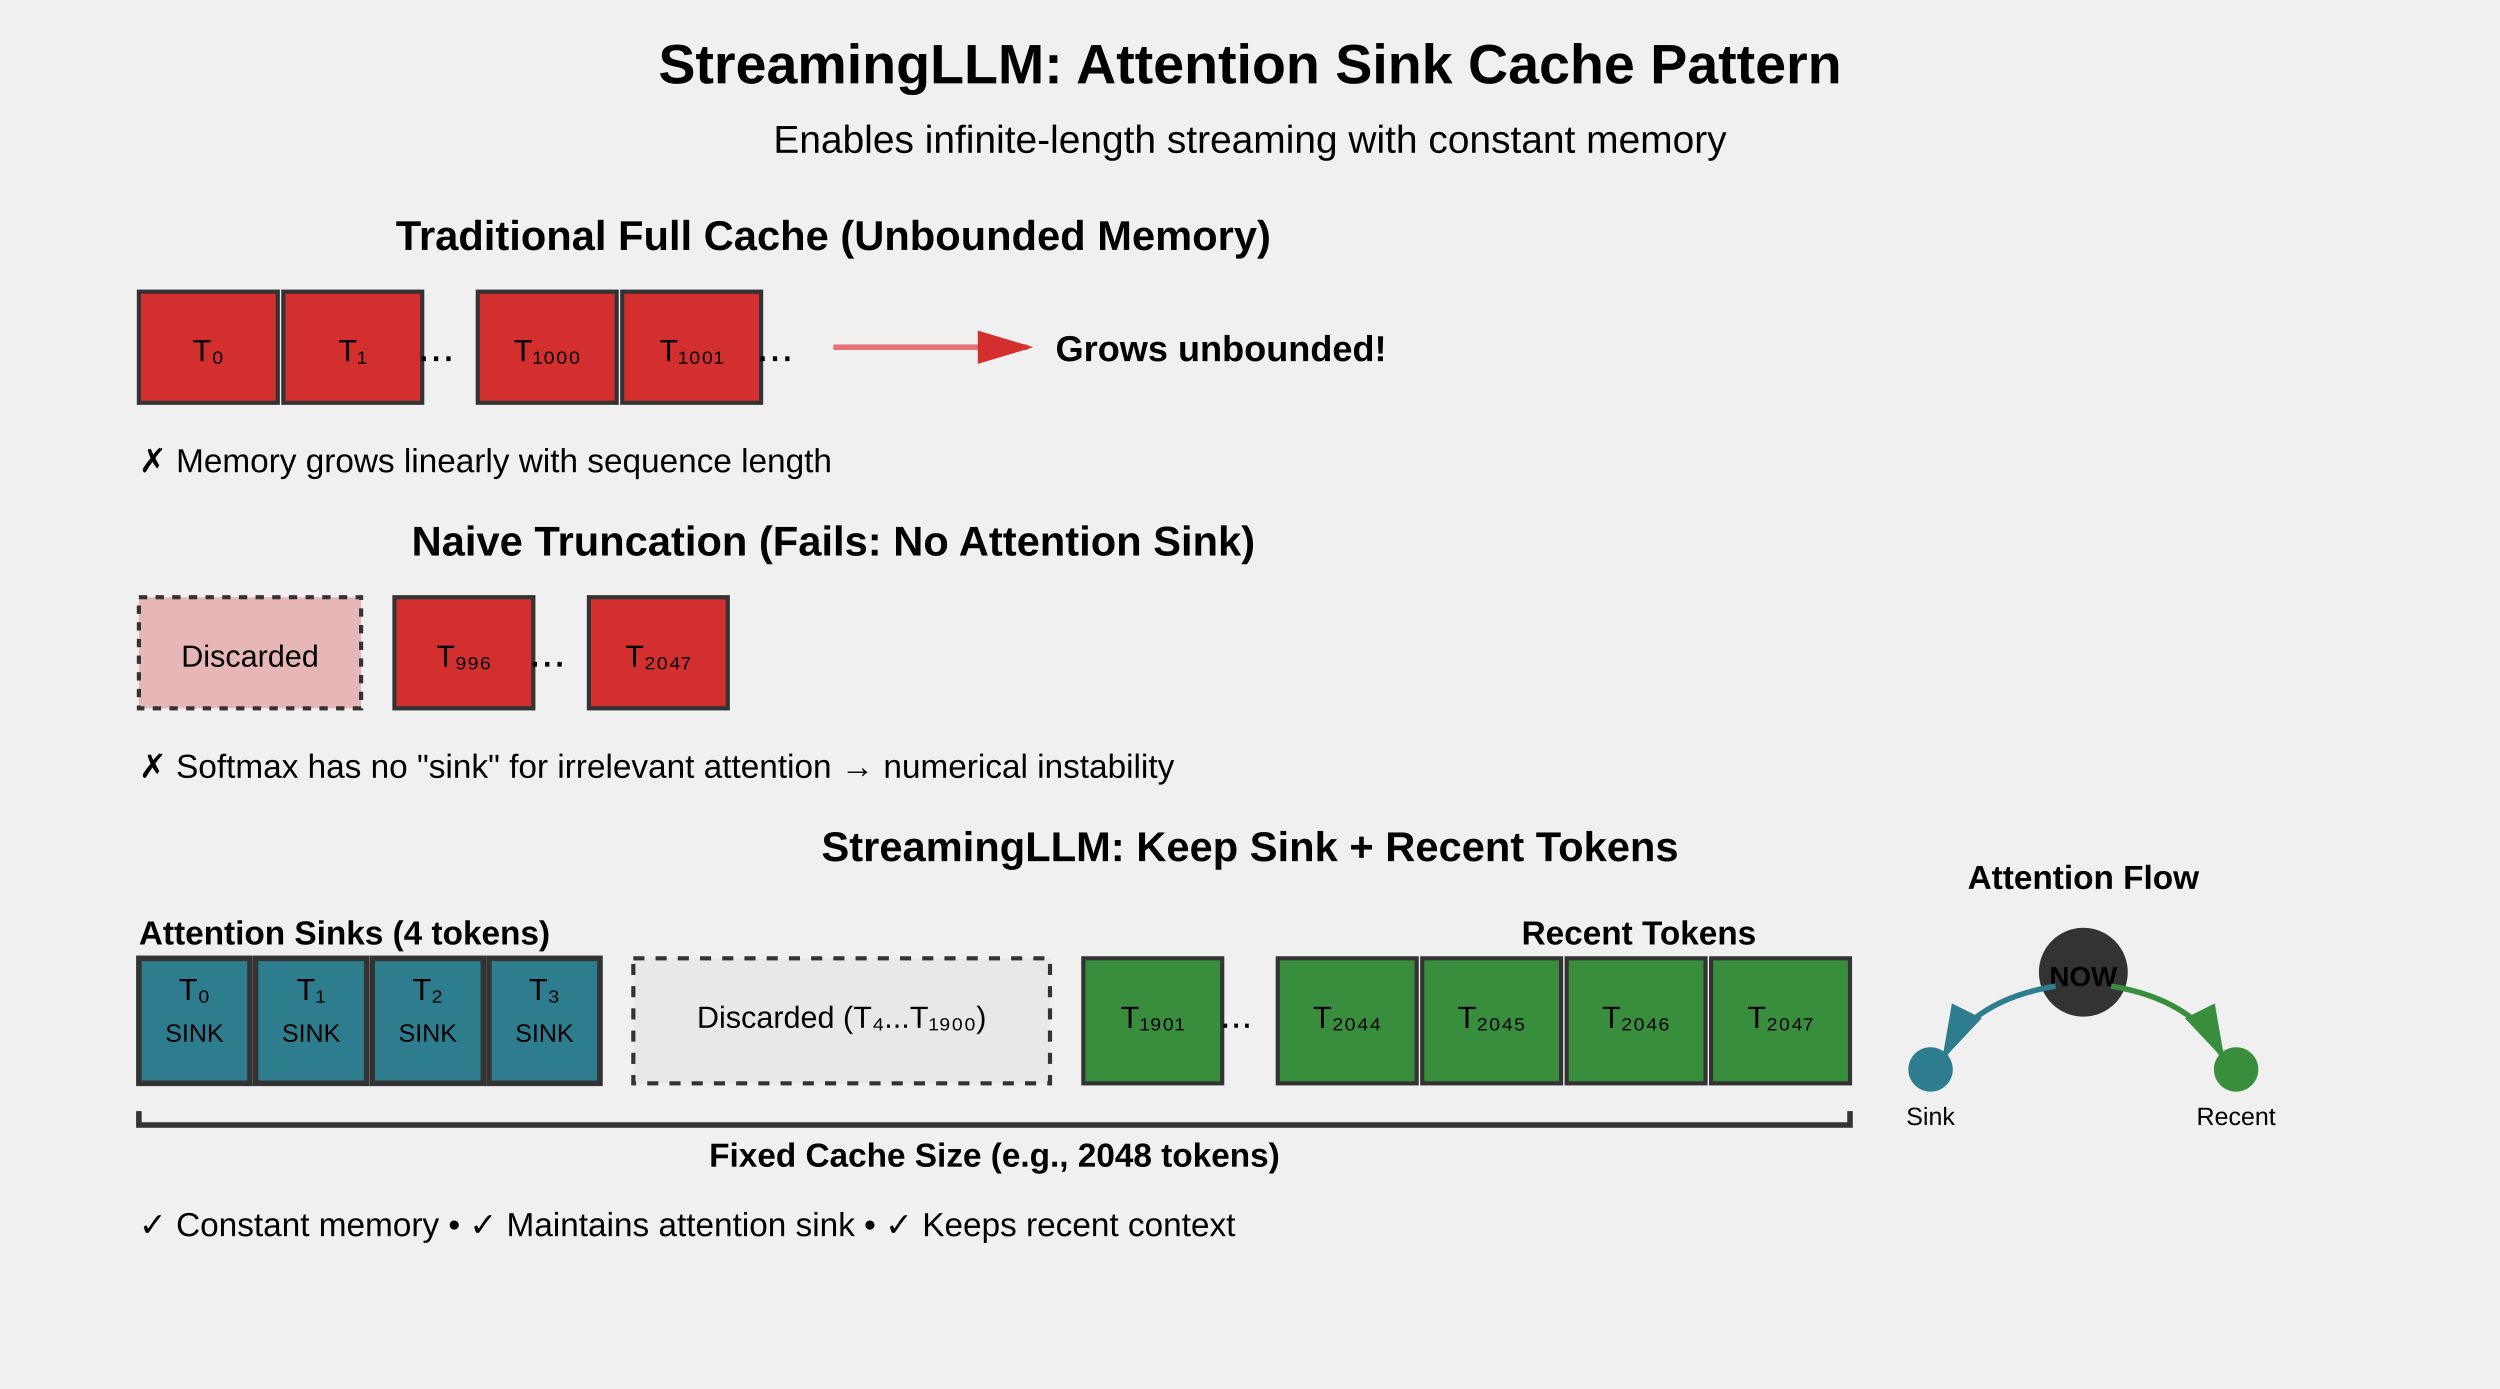
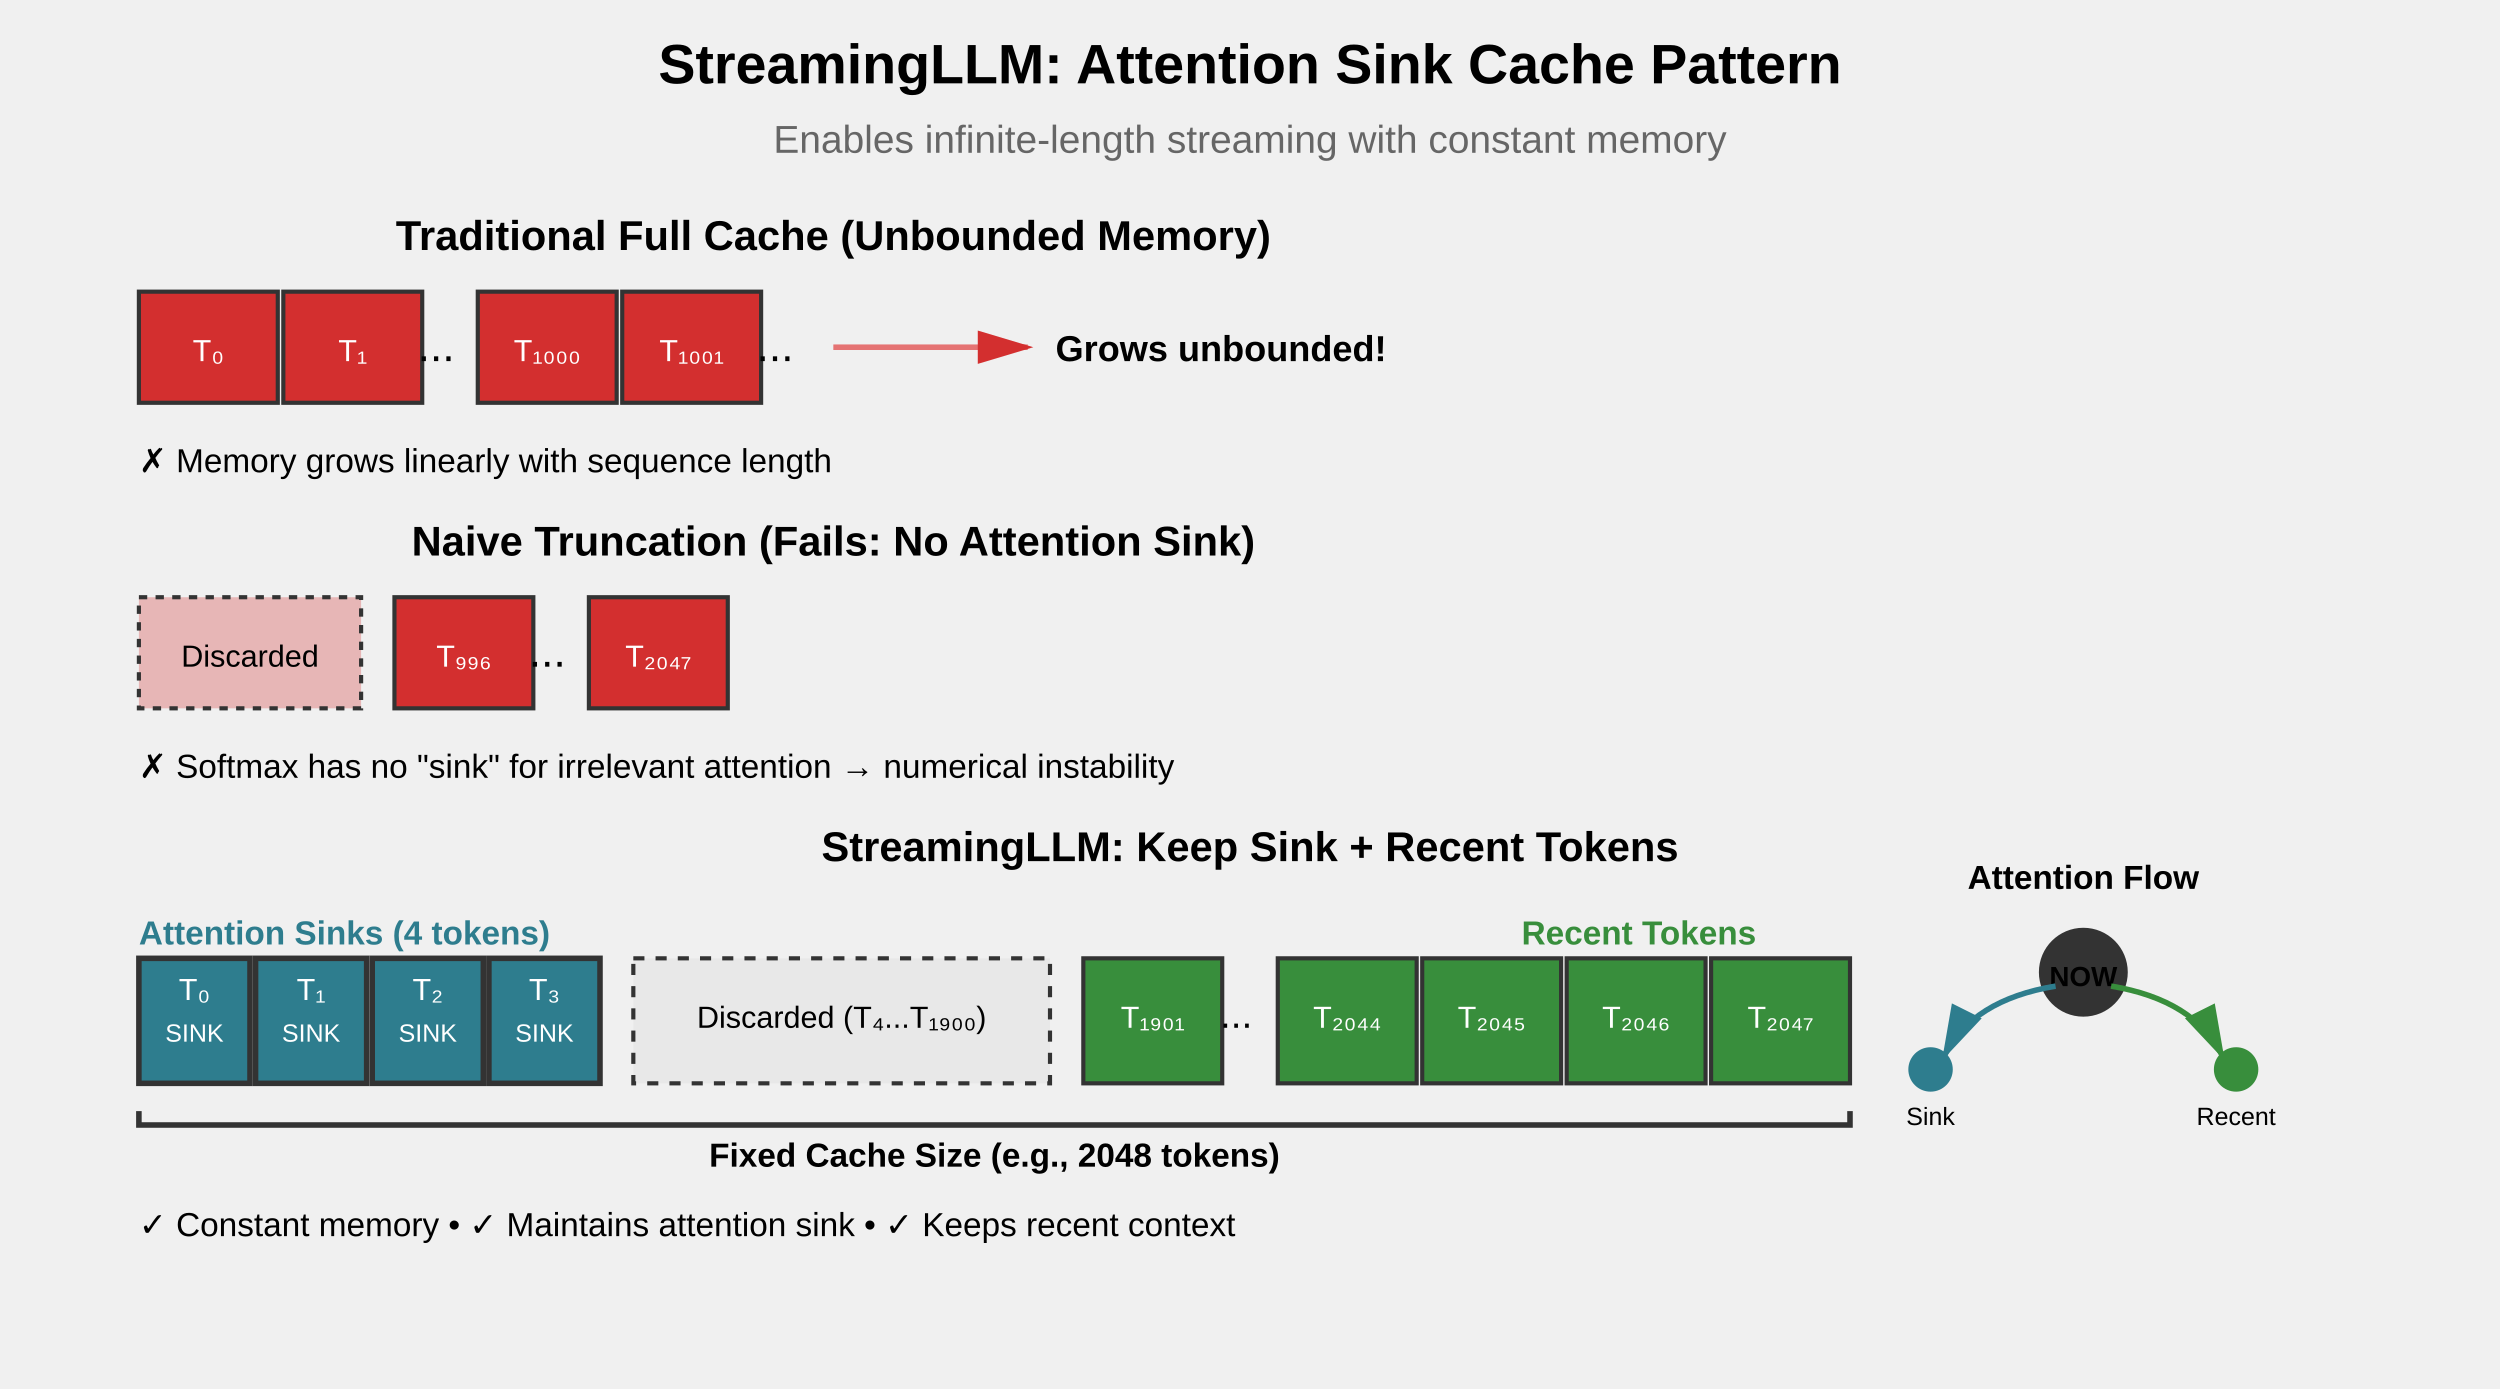
<svg xmlns="http://www.w3.org/2000/svg" viewBox="0 0 900 500">
  <style>
    /* Light mode (default) */
    text { fill: #000000; }
    .axis-text { fill: #000000; }
    .label-text { fill: #666666; }
    line[stroke="#333"] { stroke: #333333; }

    /* Dark mode */
    @media (prefers-color-scheme: dark) {
      text { fill: #ffffff; }
      .axis-text { fill: #ffffff; }
      .label-text { fill: #cccccc; }
      line[stroke="#333"] { stroke: #cccccc; }

      /* Keep white text white in dark mode (for colored backgrounds) */
      text[fill="#fff"],
      text[fill="#ffffff"],
      text[fill="white"] {
        fill: #ffffff;
      }

      /* Keep colored text readable in dark mode */
      text[fill="#E57373"] { fill: #ef5350; }
      text[fill="#81C784"] { fill: #66bb6a; }
      text[fill="#FFB74D"] { fill: #ffa726; }
      text[fill="#4A90A4"] { fill: #4fc3f7; }

      /* Darken colored backgrounds for contrast with white text */
      rect[fill="#2E7D8E"] { fill: #1d4f5c; }
      rect[fill="#388E3C"] { fill: #2c6b2f; }
      rect[fill="#D32F2F"] { fill: #8b1f1f; }
      circle[fill="#2E7D8E"] { fill: #1d4f5c; }
      circle[fill="#388E3C"] { fill: #2c6b2f; }
    }
  </style>
  <text x="450" y="30" font-family="Arial, sans-serif" font-size="20" font-weight="bold" fill="#333" text-anchor="middle">
    StreamingLLM: Attention Sink Cache Pattern
  </text>
-   <text x="450" y="55" font-family="Arial, sans-serif" font-size="14" fill="#666" text-anchor="middle">
+   <text x="450" y="55" font-family="Arial, sans-serif" font-size="14" style="fill: #666 !important;" text-anchor="middle">
    Enables infinite-length streaming with constant memory
  </text>
  <g transform="translate(50, 90)">
    <text x="250" y="0" font-family="Arial, sans-serif" font-size="15" font-weight="bold" fill="#333" text-anchor="middle">
      Traditional Full Cache (Unbounded Memory)
    </text>
    <rect x="0" y="15" width="50" height="40" fill="#D32F2F" stroke="#333" stroke-width="1.5" />
-     <text x="25" y="40" font-family="Arial, sans-serif" font-size="11" fill="#fff" text-anchor="middle">T₀</text>
+     <text x="25" y="40" font-family="Arial, sans-serif" font-size="11" style="fill: #fff !important;" text-anchor="middle">T₀</text>
    <rect x="52" y="15" width="50" height="40" fill="#D32F2F" stroke="#333" stroke-width="1.5" />
-     <text x="77" y="40" font-family="Arial, sans-serif" font-size="11" fill="#fff" text-anchor="middle">T₁</text>
+     <text x="77" y="40" font-family="Arial, sans-serif" font-size="11" style="fill: #fff !important;" text-anchor="middle">T₁</text>
    <text x="107" y="40" font-family="Arial, sans-serif" font-size="16" fill="#333" text-anchor="middle">...</text>
    <rect x="122" y="15" width="50" height="40" fill="#D32F2F" stroke="#333" stroke-width="1.5" />
-     <text x="147" y="40" font-family="Arial, sans-serif" font-size="11" fill="#fff" text-anchor="middle">T₁₀₀₀</text>
+     <text x="147" y="40" font-family="Arial, sans-serif" font-size="11" style="fill: #fff !important;" text-anchor="middle">T₁₀₀₀</text>
    <rect x="174" y="15" width="50" height="40" fill="#D32F2F" stroke="#333" stroke-width="1.5" />
-     <text x="199" y="40" font-family="Arial, sans-serif" font-size="11" fill="#fff" text-anchor="middle">T₁₀₀₁</text>
+     <text x="199" y="40" font-family="Arial, sans-serif" font-size="11" style="fill: #fff !important;" text-anchor="middle">T₁₀₀₁</text>
    <text x="229" y="40" font-family="Arial, sans-serif" font-size="16" fill="#333" text-anchor="middle">...</text>
    <path d="M 250 35 L 320 35" fill="none" stroke="#E57373" stroke-width="2" marker-end="url(#arrowhead-red)" />
    <text x="330" y="40" font-family="Arial, sans-serif" font-size="13" fill="#E57373" font-weight="bold">Grows unbounded!</text>
    <text x="0" y="80" font-family="Arial, sans-serif" font-size="12" fill="#666">
      ✗ Memory grows linearly with sequence length
    </text>
  </g>
  <g transform="translate(50, 200)">
    <text x="250" y="0" font-family="Arial, sans-serif" font-size="15" font-weight="bold" fill="#333" text-anchor="middle">
      Naive Truncation (Fails: No Attention Sink)
    </text>
    <rect x="0" y="15" width="80" height="40" fill="#D32F2F" fill-opacity="0.3" stroke="#333" stroke-width="1.5" stroke-dasharray="3,3" />
    <text x="40" y="40" font-family="Arial, sans-serif" font-size="11" fill="#000" text-anchor="middle">Discarded</text>
    <rect x="92" y="15" width="50" height="40" fill="#D32F2F" stroke="#333" stroke-width="1.5" />
-     <text x="117" y="40" font-family="Arial, sans-serif" font-size="11" fill="#fff" text-anchor="middle">T₉₉₆</text>
+     <text x="117" y="40" font-family="Arial, sans-serif" font-size="11" style="fill: #fff !important;" text-anchor="middle">T₉₉₆</text>
    <text x="147" y="40" font-family="Arial, sans-serif" font-size="16" fill="#333" text-anchor="middle">...</text>
    <rect x="162" y="15" width="50" height="40" fill="#D32F2F" stroke="#333" stroke-width="1.5" />
-     <text x="187" y="40" font-family="Arial, sans-serif" font-size="11" fill="#fff" text-anchor="middle">T₂₀₄₇</text>
+     <text x="187" y="40" font-family="Arial, sans-serif" font-size="11" style="fill: #fff !important;" text-anchor="middle">T₂₀₄₇</text>
    <text x="0" y="80" font-family="Arial, sans-serif" font-size="12" fill="#666">
      ✗ Softmax has no "sink" for irrelevant attention → numerical instability
    </text>
  </g>
  <g transform="translate(50, 310)">
    <text x="400" y="0" font-family="Arial, sans-serif" font-size="15" font-weight="bold" fill="#333" text-anchor="middle">
      StreamingLLM: Keep Sink + Recent Tokens
    </text>
-     <text x="0" y="30" font-family="Arial, sans-serif" font-size="12" font-weight="bold" fill="#2E7D8E">
+     <text x="0" y="30" font-family="Arial, sans-serif" font-size="12" font-weight="bold" style="fill: #2E7D8E !important;">
      Attention Sinks (4 tokens)
    </text>
    <rect x="0" y="35" width="40" height="45" fill="#2E7D8E" stroke="#333" stroke-width="2" />
-     <text x="20" y="50" font-family="Arial, sans-serif" font-size="11" fill="#fff" text-anchor="middle">T₀</text>
-     <text x="20" y="65" font-family="Arial, sans-serif" font-size="9" fill="#fff" text-anchor="middle">SINK</text>
+     <text x="20" y="50" font-family="Arial, sans-serif" font-size="11" style="fill: #fff !important;" text-anchor="middle">T₀</text>
+     <text x="20" y="65" font-family="Arial, sans-serif" font-size="9" style="fill: #fff !important;" text-anchor="middle">SINK</text>
    <rect x="42" y="35" width="40" height="45" fill="#2E7D8E" stroke="#333" stroke-width="2" />
-     <text x="62" y="50" font-family="Arial, sans-serif" font-size="11" fill="#fff" text-anchor="middle">T₁</text>
-     <text x="62" y="65" font-family="Arial, sans-serif" font-size="9" fill="#fff" text-anchor="middle">SINK</text>
+     <text x="62" y="50" font-family="Arial, sans-serif" font-size="11" style="fill: #fff !important;" text-anchor="middle">T₁</text>
+     <text x="62" y="65" font-family="Arial, sans-serif" font-size="9" style="fill: #fff !important;" text-anchor="middle">SINK</text>
    <rect x="84" y="35" width="40" height="45" fill="#2E7D8E" stroke="#333" stroke-width="2" />
-     <text x="104" y="50" font-family="Arial, sans-serif" font-size="11" fill="#fff" text-anchor="middle">T₂</text>
-     <text x="104" y="65" font-family="Arial, sans-serif" font-size="9" fill="#fff" text-anchor="middle">SINK</text>
+     <text x="104" y="50" font-family="Arial, sans-serif" font-size="11" style="fill: #fff !important;" text-anchor="middle">T₂</text>
+     <text x="104" y="65" font-family="Arial, sans-serif" font-size="9" style="fill: #fff !important;" text-anchor="middle">SINK</text>
    <rect x="126" y="35" width="40" height="45" fill="#2E7D8E" stroke="#333" stroke-width="2" />
-     <text x="146" y="50" font-family="Arial, sans-serif" font-size="11" fill="#fff" text-anchor="middle">T₃</text>
-     <text x="146" y="65" font-family="Arial, sans-serif" font-size="9" fill="#fff" text-anchor="middle">SINK</text>
+     <text x="146" y="50" font-family="Arial, sans-serif" font-size="11" style="fill: #fff !important;" text-anchor="middle">T₃</text>
+     <text x="146" y="65" font-family="Arial, sans-serif" font-size="9" style="fill: #fff !important;" text-anchor="middle">SINK</text>
    <rect x="178" y="35" width="150" height="45" fill="#E8E8E8" stroke="#333" stroke-width="1.5" stroke-dasharray="4,4" />
    <text x="253" y="60" font-family="Arial, sans-serif" font-size="11" fill="#666" text-anchor="middle">
      Discarded (T₄...T₁₉₀₀)
    </text>
-     <text x="540" y="30" font-family="Arial, sans-serif" font-size="12" font-weight="bold" fill="#388E3C" text-anchor="middle">
+     <text x="540" y="30" font-family="Arial, sans-serif" font-size="12" font-weight="bold" style="fill: #388E3C !important;" text-anchor="middle">
      Recent Tokens
    </text>
    <rect x="340" y="35" width="50" height="45" fill="#388E3C" stroke="#333" stroke-width="1.5" />
-     <text x="365" y="60" font-family="Arial, sans-serif" font-size="11" fill="#fff" text-anchor="middle">T₁₉₀₁</text>
+     <text x="365" y="60" font-family="Arial, sans-serif" font-size="11" style="fill: #fff !important;" text-anchor="middle">T₁₉₀₁</text>
    <text x="395" y="60" font-family="Arial, sans-serif" font-size="14" fill="#333" text-anchor="middle">...</text>
    <rect x="410" y="35" width="50" height="45" fill="#388E3C" stroke="#333" stroke-width="1.5" />
-     <text x="435" y="60" font-family="Arial, sans-serif" font-size="11" fill="#fff" text-anchor="middle">T₂₀₄₄</text>
+     <text x="435" y="60" font-family="Arial, sans-serif" font-size="11" style="fill: #fff !important;" text-anchor="middle">T₂₀₄₄</text>
    <rect x="462" y="35" width="50" height="45" fill="#388E3C" stroke="#333" stroke-width="1.5" />
-     <text x="487" y="60" font-family="Arial, sans-serif" font-size="11" fill="#fff" text-anchor="middle">T₂₀₄₅</text>
+     <text x="487" y="60" font-family="Arial, sans-serif" font-size="11" style="fill: #fff !important;" text-anchor="middle">T₂₀₄₅</text>
    <rect x="514" y="35" width="50" height="45" fill="#388E3C" stroke="#333" stroke-width="1.5" />
-     <text x="539" y="60" font-family="Arial, sans-serif" font-size="11" fill="#fff" text-anchor="middle">T₂₀₄₆</text>
+     <text x="539" y="60" font-family="Arial, sans-serif" font-size="11" style="fill: #fff !important;" text-anchor="middle">T₂₀₄₆</text>
    <rect x="566" y="35" width="50" height="45" fill="#388E3C" stroke="#333" stroke-width="1.5" />
-     <text x="591" y="60" font-family="Arial, sans-serif" font-size="11" fill="#fff" text-anchor="middle">T₂₀₄₇</text>
+     <text x="591" y="60" font-family="Arial, sans-serif" font-size="11" style="fill: #fff !important;" text-anchor="middle">T₂₀₄₇</text>
    <path d="M 0 90 L 0 95 L 616 95 L 616 90" stroke="#333" stroke-width="2" fill="none" />
    <text x="308" y="110" font-family="Arial, sans-serif" font-size="12" fill="#333" text-anchor="middle" font-weight="bold">
      Fixed Cache Size (e.g., 2048 tokens)
    </text>
    <text x="0" y="135" font-family="Arial, sans-serif" font-size="12" fill="#666">
      ✓ Constant memory • ✓ Maintains attention sink • ✓ Keeps recent context
    </text>
  </g>
  <g transform="translate(680, 310)">
    <text x="70" y="10" font-family="Arial, sans-serif" font-size="12" font-weight="bold" fill="#333" text-anchor="middle">
      Attention Flow
    </text>
    <circle cx="70" cy="40" r="15" fill="#333" stroke="#333" stroke-width="2" />
    <text x="70" y="45" font-family="Arial, sans-serif" font-size="10" fill="#fff" text-anchor="middle" font-weight="bold">NOW</text>
    <path d="M 60 45 Q 30 50, 20 70" stroke="#2E7D8E" stroke-width="2" fill="none" marker-end="url(#arrowhead-blue)" />
    <circle cx="15" cy="75" r="8" fill="#2E7D8E" />
    <text x="15" y="95" font-family="Arial, sans-serif" font-size="9" fill="#2E7D8E" text-anchor="middle">Sink</text>
    <path d="M 80 45 Q 110 50, 120 70" stroke="#388E3C" stroke-width="2" fill="none" marker-end="url(#arrowhead-green)" />
    <circle cx="125" cy="75" r="8" fill="#388E3C" />
    <text x="125" y="95" font-family="Arial, sans-serif" font-size="9" fill="#388E3C" text-anchor="middle">Recent</text>
  </g>
  <defs>
    <marker id="arrowhead-red" markerWidth="10" markerHeight="10" refX="9" refY="3" orient="auto">
      <polygon points="0 0, 10 3, 0 6" fill="#D32F2F" />
    </marker>
    <marker id="arrowhead-blue" markerWidth="10" markerHeight="10" refX="9" refY="3" orient="auto">
      <polygon points="0 0, 10 3, 0 6" fill="#2E7D8E" />
    </marker>
    <marker id="arrowhead-green" markerWidth="10" markerHeight="10" refX="9" refY="3" orient="auto">
      <polygon points="0 0, 10 3, 0 6" fill="#388E3C" />
    </marker>
  </defs>
</svg>
